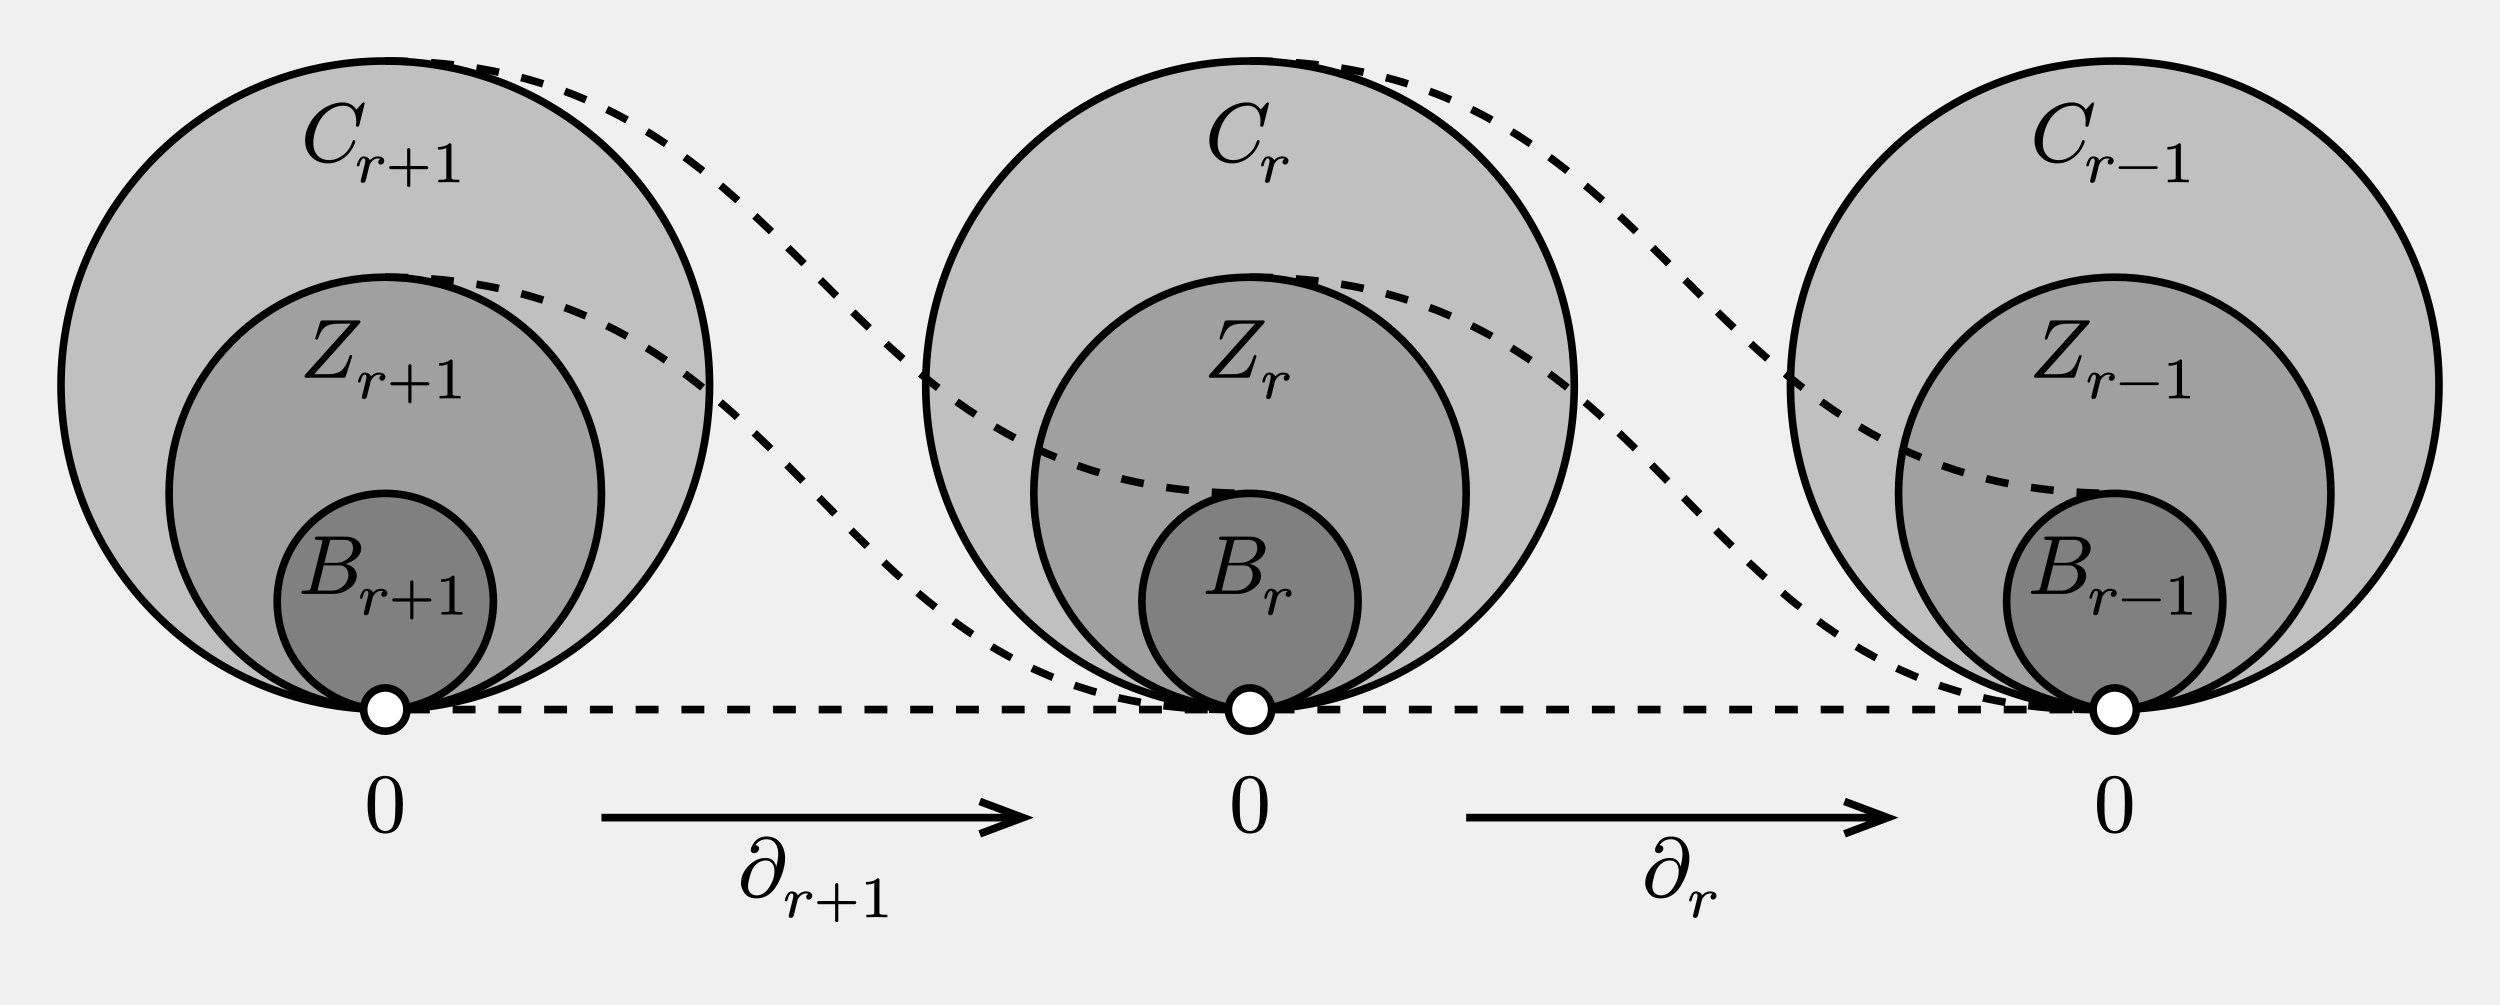
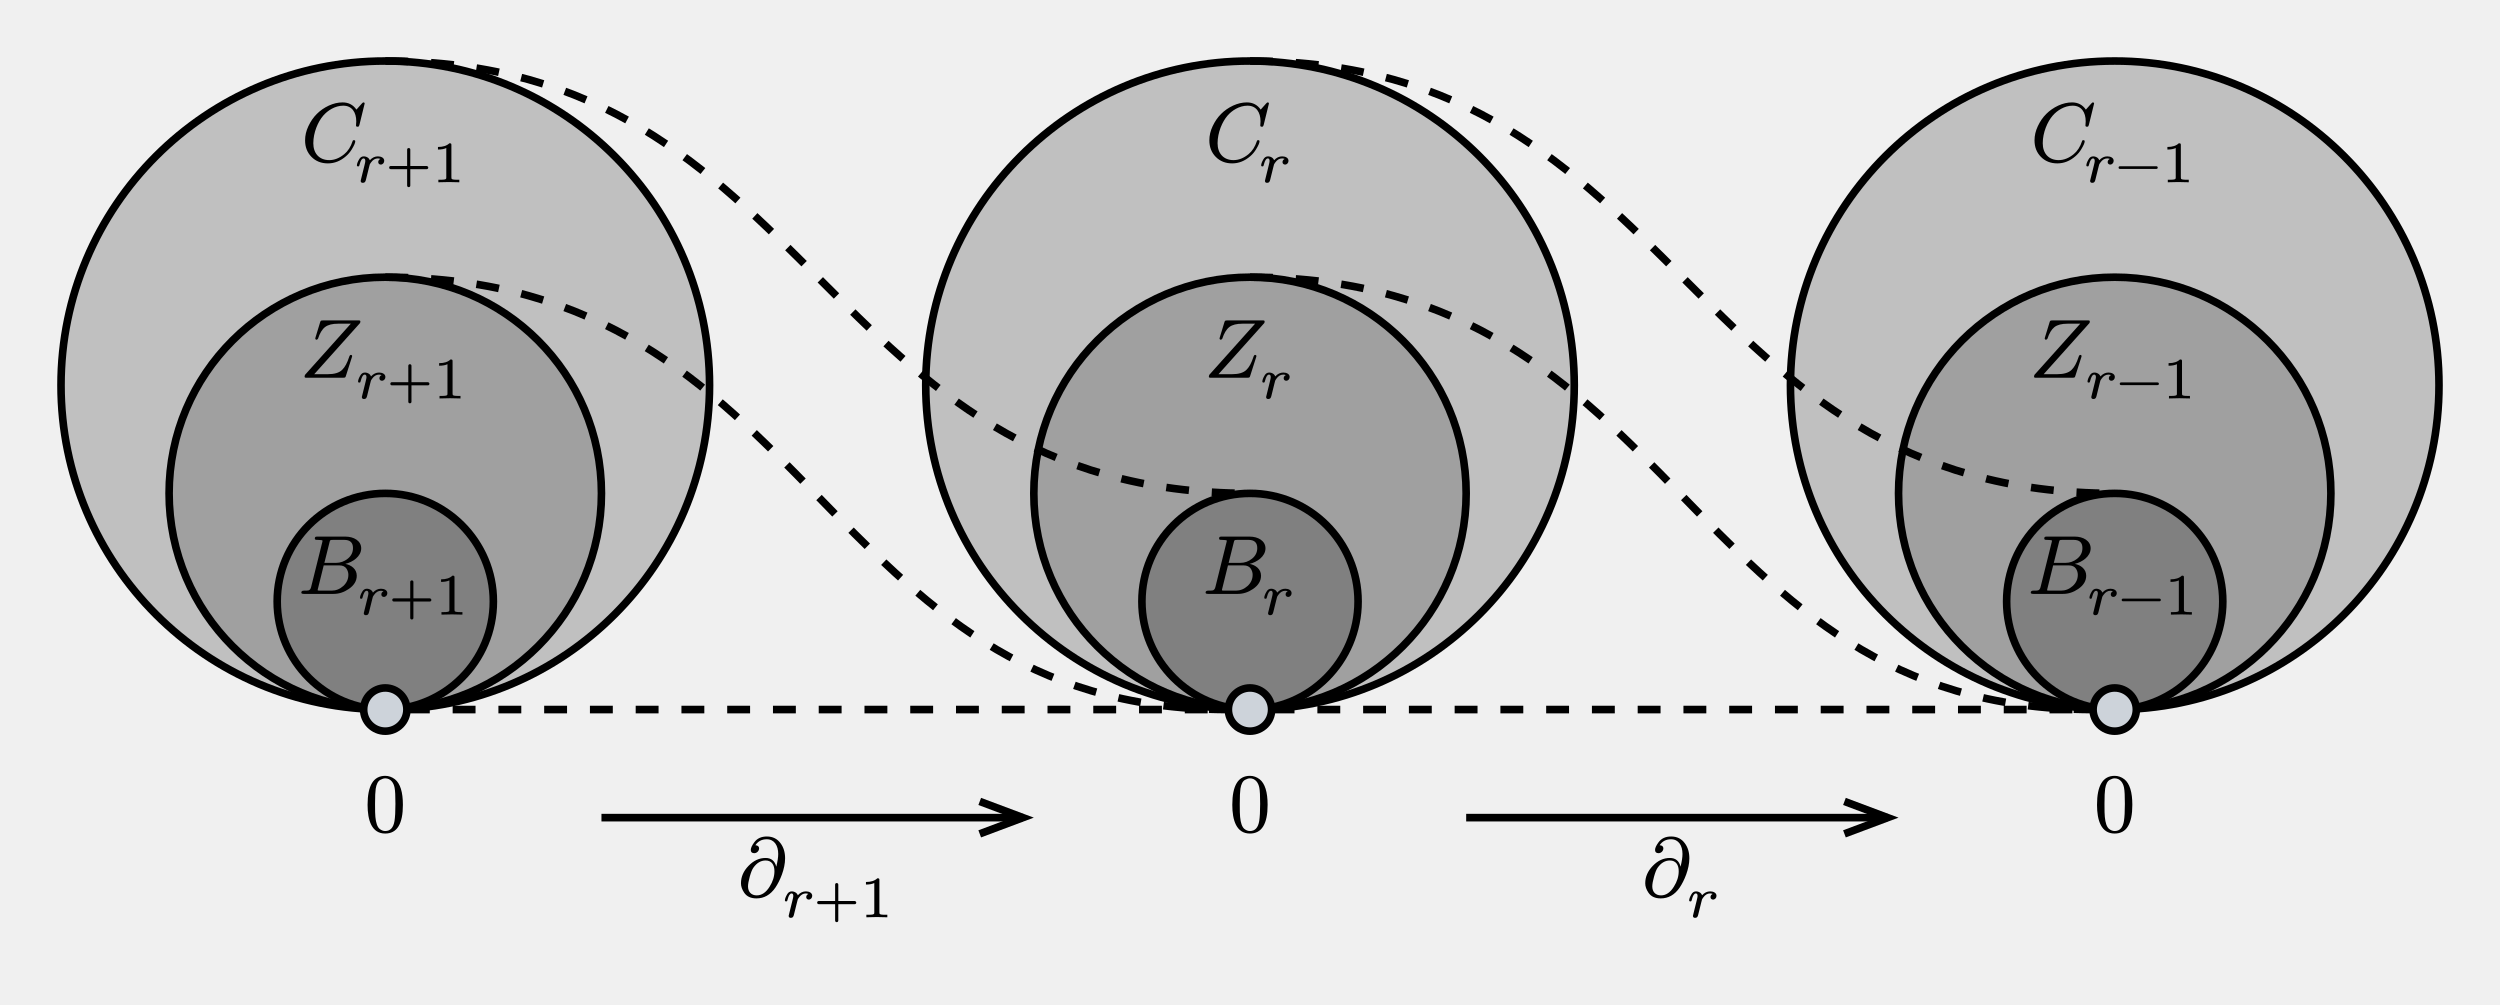
- <svg xmlns="http://www.w3.org/2000/svg" xmlns:xlink="http://www.w3.org/1999/xlink" width="437.081" height="175.668" viewBox="0 0 327.811 131.751">
-   <path fill="silver" stroke="#000" d="M50.52 8C27.058 8 8 27.058 8 50.52c0 23.46 19.058 42.52 42.52 42.52 23.461 0 42.52-19.059 42.52-42.52S73.98 8 50.52 8Z" />
-   <path fill="none" d="M33.785 8h33.47v22.208h-33.47z" />
-   <use xlink:href="#a" transform="matrix(1 0 0 -1 39.454 21.182)" />
-   <use xlink:href="#b" transform="matrix(1 0 0 -1 46.44 23.9)" />
-   <use xlink:href="#c" transform="matrix(1 0 0 -1 50.597 23.9)" />
-   <use xlink:href="#d" transform="matrix(1 0 0 -1 56.588 23.9)" />
-   <path fill="#a0a0a0" stroke="#000" d="M50.52 36.346c-15.641 0-28.347 12.706-28.347 28.347S34.88 93.039 50.52 93.039s28.346-12.705 28.346-28.346S66.161 36.346 50.52 36.346Z" />
-   <path fill="none" d="M33.63 36.346h33.778v22.208H33.631z" />
-   <use xlink:href="#e" transform="matrix(1 0 0 -1 39.3 49.529)" />
-   <use xlink:href="#b" transform="matrix(1 0 0 -1 46.593 52.246)" />
-   <use xlink:href="#c" transform="matrix(1 0 0 -1 50.751 52.246)" />
-   <use xlink:href="#d" transform="matrix(1 0 0 -1 56.742 52.246)" />
-   <path fill="gray" stroke="#000" d="M50.52 64.693c-7.82 0-14.174 6.353-14.174 14.173S42.7 93.04 50.52 93.04s14.173-6.352 14.173-14.173S58.34 64.693 50.52 64.693Z" />
-   <path fill="none" d="M33.378 64.693H67.66V86.9H33.378z" />
-   <use xlink:href="#f" transform="matrix(1 0 0 -1 39.047 77.875)" />
-   <use xlink:href="#b" transform="matrix(1 0 0 -1 46.846 80.592)" />
-   <use xlink:href="#c" transform="matrix(1 0 0 -1 51.004 80.592)" />
-   <use xlink:href="#d" transform="matrix(1 0 0 -1 56.995 80.592)" />
-   <path fill="#fff" stroke="#000" d="M50.52 90.205a2.836 2.836 0 0 0-2.835 2.834 2.836 2.836 0 0 0 2.835 2.835 2.836 2.836 0 0 0 2.834-2.835 2.836 2.836 0 0 0-2.834-2.834Z" />
-   <path fill="none" d="M42.1 95.874h16.84v19.094H42.1z" />
-   <use xlink:href="#g" transform="matrix(1 0 0 -1 47.77 109.056)" />
-   <path fill="silver" stroke="#000" d="M163.906 8c-23.462 0-42.52 19.058-42.52 42.52 0 23.461 19.058 42.52 42.52 42.52 23.461 0 42.52-19.059 42.52-42.52S187.366 8 163.905 8Z" />
-   <path fill="none" d="M152.357 8h23.097v21.646h-23.097z" />
-   <use xlink:href="#a" transform="matrix(1 0 0 -1 158.026 21.182)" />
-   <use xlink:href="#b" transform="matrix(1 0 0 -1 165.011 23.9)" />
-   <path fill="#a0a0a0" stroke="#000" d="M163.906 36.346c-15.642 0-28.347 12.706-28.347 28.347s12.705 28.346 28.347 28.346c15.64 0 28.346-12.705 28.346-28.346s-12.705-28.347-28.346-28.347Z" />
-   <path fill="none" d="M152.203 36.346h23.405v21.646h-23.405z" />
-   <use xlink:href="#e" transform="matrix(1 0 0 -1 157.872 49.529)" />
-   <use xlink:href="#b" transform="matrix(1 0 0 -1 165.165 52.246)" />
-   <path fill="gray" stroke="#000" d="M163.906 64.693c-7.821 0-14.174 6.353-14.174 14.173s6.353 14.173 14.174 14.173 14.173-6.352 14.173-14.173-6.353-14.173-14.173-14.173Z" />
-   <path fill="none" d="M151.95 64.693h23.911v21.645H151.95z" />
-   <use xlink:href="#f" transform="matrix(1 0 0 -1 157.619 77.875)" />
-   <use xlink:href="#b" transform="matrix(1 0 0 -1 165.418 80.592)" />
-   <path fill="#fff" stroke="#000" d="M163.906 90.205a2.836 2.836 0 0 0-2.835 2.834 2.836 2.836 0 0 0 2.835 2.835 2.836 2.836 0 0 0 2.834-2.835 2.836 2.836 0 0 0-2.834-2.834Z" />
-   <path fill="none" d="M155.486 95.874h16.839v19.094h-16.839z" />
-   <use xlink:href="#g" transform="matrix(1 0 0 -1 161.156 109.056)" />
-   <path fill="silver" stroke="#000" d="M277.292 8c-23.462 0-42.52 19.058-42.52 42.52 0 23.461 19.058 42.52 42.52 42.52 23.461 0 42.519-19.059 42.519-42.52S300.753 8 277.291 8Z" />
-   <path fill="none" d="M260.557 8h33.47v21.646h-33.47z" />
-   <use xlink:href="#a" transform="matrix(1 0 0 -1 266.226 21.182)" />
-   <use xlink:href="#b" transform="matrix(1 0 0 -1 273.21 23.9)" />
-   <use xlink:href="#h" transform="matrix(1 0 0 -1 277.369 23.9)" />
-   <use xlink:href="#d" transform="matrix(1 0 0 -1 283.36 23.9)" />
-   <path fill="#a0a0a0" stroke="#000" d="M277.291 36.346c-15.64 0-28.346 12.706-28.346 28.347s12.705 28.346 28.346 28.346 28.347-12.705 28.347-28.346-12.706-28.347-28.347-28.347Z" />
-   <path fill="none" d="M260.403 36.346h33.777v21.646h-33.777z" />
-   <use xlink:href="#e" transform="matrix(1 0 0 -1 266.072 49.529)" />
-   <use xlink:href="#b" transform="matrix(1 0 0 -1 273.365 52.246)" />
-   <use xlink:href="#h" transform="matrix(1 0 0 -1 277.523 52.246)" />
-   <use xlink:href="#d" transform="matrix(1 0 0 -1 283.513 52.246)" />
-   <path fill="gray" stroke="#000" d="M277.291 64.693c-7.82 0-14.173 6.353-14.173 14.173s6.353 14.173 14.173 14.173 14.174-6.352 14.174-14.173-6.353-14.173-14.174-14.173Z" />
-   <path fill="none" d="M260.15 64.693h34.283v21.645H260.15z" />
-   <use xlink:href="#f" transform="matrix(1 0 0 -1 265.819 77.875)" />
-   <use xlink:href="#b" transform="matrix(1 0 0 -1 273.618 80.592)" />
-   <use xlink:href="#h" transform="matrix(1 0 0 -1 277.776 80.592)" />
-   <use xlink:href="#d" transform="matrix(1 0 0 -1 283.766 80.592)" />
-   <path fill="#fff" stroke="#000" d="M277.291 90.205a2.836 2.836 0 0 0-2.834 2.834 2.836 2.836 0 0 0 2.834 2.835 2.836 2.836 0 0 0 2.835-2.835 2.836 2.836 0 0 0-2.835-2.834Z" />
-   <path fill="none" d="M268.872 95.874h16.839v19.094h-16.839z" />
-   <use xlink:href="#g" transform="matrix(1 0 0 -1 274.541 109.056)" />
-   <path fill="none" stroke="#000" stroke-dasharray="3 3" d="M53.354 93.04h107.717m5.669 0h107.717M50.52 36.346c56.693 0 56.693 56.693 110.55 56.693m2.836-56.693c56.692 0 56.692 56.693 110.55 56.693M50.52 8c56.693 0 56.693 56.693 113.386 56.693m0-56.693c56.692 0 56.692 56.693 113.385 56.693" />
-   <path fill="none" stroke="#000" d="M78.866 107.213h55.269m-5.669-2.126 5.67 2.126-5.67 2.126" />
-   <path fill="none" d="M93.885 107.213h26.656v16.538H93.885z" />
-   <use xlink:href="#i" transform="matrix(1 0 0 -1 96.72 117.56)" />
-   <use xlink:href="#b" transform="matrix(1 0 0 -1 102.56 120.277)" />
-   <use xlink:href="#c" transform="matrix(1 0 0 -1 106.718 120.277)" />
-   <use xlink:href="#d" transform="matrix(1 0 0 -1 112.709 120.277)" />
-   <path fill="none" stroke="#000" d="M192.252 107.213h55.269m-5.669-2.126 5.669 2.126-5.67 2.126" />
-   <path fill="none" d="M212.456 107.213h16.285v15.976h-16.285z" />
-   <use xlink:href="#i" transform="matrix(1 0 0 -1 215.29 117.56)" />
-   <use xlink:href="#b" transform="matrix(1 0 0 -1 221.132 120.277)" />
+ <svg xmlns="http://www.w3.org/2000/svg" xmlns:xlink="http://www.w3.org/1999/xlink" viewBox="0 0 327.811 131.751" width="327.811pt" height="131.751pt">
+   <g transform="translate(8 8)">
+     <path fill="#c0c0c0" fill-rule="nonzero" stroke="#000000" stroke-width="1" stroke-linecap="butt" stroke-linejoin="miter" stroke-miterlimit="4" d="M 0 0m 42.52 0c -23.462 0 -42.52 19.058 -42.52 42.52c 0 23.462 19.058 42.52 42.52 42.52c 23.462 0 42.52 -19.058 42.52 -42.52c 0 -23.462 -19.058 -42.52 -42.52 -42.52Z " />
+     <path fill="none" transform="translate(25.78494)" d="M 0 0m 0 0h 33.469v 22.208h -33.469v -22.208Z " />
+     <g transform="translate(25.78494 -7.9e-8)">
+       <g transform="matrix(1 0 0 -1 5.669291 13.18229)">
+         <use xlink:href="#g7667B8EED83B8BC196DDF3C2D8A3AF9F" x="0" y="0" fill="#000000" fill-rule="nonzero" />
+       </g>
+       <g transform="matrix(1 0 0 -1 12.65429 15.89929)">
+         <use xlink:href="#g4AD7A1AD6C79ED0B16C9DFADA59C181C" x="0" y="0" fill="#000000" fill-rule="nonzero" />
+       </g>
+       <g transform="matrix(1 0 0 -1 16.81229 15.89929)">
+         <use xlink:href="#gA3CCEC222BBD114CB9E2FDB6F88ECD01" x="0" y="0" fill="#000000" fill-rule="nonzero" />
+       </g>
+       <g transform="matrix(1 0 0 -1 22.80289 15.89929)">
+         <use xlink:href="#gFD42BFCC04ACB45535983A5CF9CC9A93" x="0" y="0" fill="#000000" fill-rule="nonzero" />
+       </g>
+     </g>
+     <path fill="#a0a0a0" fill-rule="nonzero" stroke="#000000" stroke-width="1" stroke-linecap="butt" stroke-linejoin="miter" stroke-miterlimit="4" transform="translate(14.17323 28.34646)" d="M 0 0m 28.346 0c -15.641 0 -28.346 12.705 -28.346 28.346c 0 15.641 12.705 28.346 28.346 28.346c 15.641 0 28.346 -12.705 28.346 -28.346c 0 -15.641 -12.705 -28.346 -28.346 -28.346Z " />
+     <path fill="none" transform="translate(25.63094 28.34646)" d="M 0 0m 0 0h 33.777v 22.208h -33.777v -22.208Z " />
+     <g transform="translate(25.63094 28.34646)">
+       <g transform="matrix(1 0 0 -1 5.669291 13.18229)">
+         <use xlink:href="#g21432606E50299A6AD7C1F48C74126A6" x="0" y="0" fill="#000000" fill-rule="nonzero" />
+       </g>
+       <g transform="matrix(1 0 0 -1 12.96229 15.89929)">
+         <use xlink:href="#g4AD7A1AD6C79ED0B16C9DFADA59C181C" x="0" y="0" fill="#000000" fill-rule="nonzero" />
+       </g>
+       <g transform="matrix(1 0 0 -1 17.12029 15.89929)">
+         <use xlink:href="#gA3CCEC222BBD114CB9E2FDB6F88ECD01" x="0" y="0" fill="#000000" fill-rule="nonzero" />
+       </g>
+       <g transform="matrix(1 0 0 -1 23.11089 15.89929)">
+         <use xlink:href="#gFD42BFCC04ACB45535983A5CF9CC9A93" x="0" y="0" fill="#000000" fill-rule="nonzero" />
+       </g>
+     </g>
+     <path fill="#808080" fill-rule="nonzero" stroke="#000000" stroke-width="1" stroke-linecap="butt" stroke-linejoin="miter" stroke-miterlimit="4" transform="translate(28.34646 56.69291)" d="M 0 0m 14.173 0c -7.821 0 -14.173 6.353 -14.173 14.173c 0 7.821 6.353 14.173 14.173 14.173c 7.821 0 14.173 -6.353 14.173 -14.173c 0 -7.821 -6.353 -14.173 -14.173 -14.173Z " />
+     <path fill="none" transform="translate(25.37794 56.69291)" d="M 0 0m 0 0h 34.283v 22.208h -34.283v -22.208Z " />
+     <g transform="translate(25.37794 56.69291)">
+       <g transform="matrix(1 0 0 -1 5.669291 13.18229)">
+         <use xlink:href="#gCEE79D229BD72B8FDC781FF73852F0D4" x="0" y="0" fill="#000000" fill-rule="nonzero" />
+       </g>
+       <g transform="matrix(1 0 0 -1 13.46829 15.89929)">
+         <use xlink:href="#g4AD7A1AD6C79ED0B16C9DFADA59C181C" x="0" y="0" fill="#000000" fill-rule="nonzero" />
+       </g>
+       <g transform="matrix(1 0 0 -1 17.62629 15.89929)">
+         <use xlink:href="#gA3CCEC222BBD114CB9E2FDB6F88ECD01" x="0" y="0" fill="#000000" fill-rule="nonzero" />
+       </g>
+       <g transform="matrix(1 0 0 -1 23.61689 15.89929)">
+         <use xlink:href="#gFD42BFCC04ACB45535983A5CF9CC9A93" x="0" y="0" fill="#000000" fill-rule="nonzero" />
+       </g>
+     </g>
+     <path fill="#cdd3da" fill-rule="nonzero" stroke="#000000" stroke-width="1" stroke-linecap="butt" stroke-linejoin="miter" stroke-miterlimit="4" transform="translate(39.68504 82.20472)" d="M 0 0m 2.835 0c -1.564 0 -2.835 1.271 -2.835 2.835c 0 1.564 1.271 2.835 2.835 2.835c 1.564 0 2.835 -1.271 2.835 -2.835c 0 -1.564 -1.271 -2.835 -2.835 -2.835Z " />
+     <path fill="none" transform="translate(34.10039 87.87402)" d="M 0 0m 0 0h 16.839v 19.094h -16.839v -19.094Z " />
+     <g transform="translate(34.10039 87.87402)">
+       <g transform="matrix(1 0 0 -1 5.669291 13.18229)">
+         <use xlink:href="#g18E9A2F0F5286FD67B2F2437F78BB061" x="0" y="0" fill="#000000" fill-rule="nonzero" />
+       </g>
+     </g>
+     <path fill="#c0c0c0" fill-rule="nonzero" stroke="#000000" stroke-width="1" stroke-linecap="butt" stroke-linejoin="miter" stroke-miterlimit="4" transform="translate(113.3858)" d="M 0 0m 42.52 0c -23.462 0 -42.52 19.058 -42.52 42.52c 0 23.462 19.058 42.52 42.52 42.52c 23.462 0 42.52 -19.058 42.52 -42.52c 0 -23.462 -19.058 -42.52 -42.52 -42.52Z " />
+     <path fill="none" transform="translate(144.3567)" d="M 0 0m 0 0h 23.098v 21.646h -23.098v -21.646Z " />
+     <g transform="translate(144.3567 -6.3e-8)">
+       <g transform="matrix(1 0 0 -1 5.669291 13.18229)">
+         <use xlink:href="#g7667B8EED83B8BC196DDF3C2D8A3AF9F" x="0" y="0" fill="#000000" fill-rule="nonzero" />
+       </g>
+       <g transform="matrix(1 0 0 -1 12.65429 15.89929)">
+         <use xlink:href="#g4AD7A1AD6C79ED0B16C9DFADA59C181C" x="0" y="0" fill="#000000" fill-rule="nonzero" />
+       </g>
+     </g>
+     <path fill="#a0a0a0" fill-rule="nonzero" stroke="#000000" stroke-width="1" stroke-linecap="butt" stroke-linejoin="miter" stroke-miterlimit="4" transform="translate(127.5591 28.34646)" d="M 0 0m 28.346 0c -15.641 0 -28.346 12.705 -28.346 28.346c 0 15.641 12.705 28.346 28.346 28.346c 15.641 0 28.346 -12.705 28.346 -28.346c 0 -15.641 -12.705 -28.346 -28.346 -28.346Z " />
+     <path fill="none" transform="translate(144.2027 28.34646)" d="M 0 0m 0 0h 23.406v 21.646h -23.406v -21.646Z " />
+     <g transform="translate(144.2027 28.34646)">
+       <g transform="matrix(1 0 0 -1 5.669291 13.18229)">
+         <use xlink:href="#g21432606E50299A6AD7C1F48C74126A6" x="0" y="0" fill="#000000" fill-rule="nonzero" />
+       </g>
+       <g transform="matrix(1 0 0 -1 12.96229 15.89929)">
+         <use xlink:href="#g4AD7A1AD6C79ED0B16C9DFADA59C181C" x="0" y="0" fill="#000000" fill-rule="nonzero" />
+       </g>
+     </g>
+     <path fill="#808080" fill-rule="nonzero" stroke="#000000" stroke-width="1" stroke-linecap="butt" stroke-linejoin="miter" stroke-miterlimit="4" transform="translate(141.7323 56.69291)" d="M 0 0m 14.173 0c -7.821 0 -14.173 6.353 -14.173 14.173c 0 7.821 6.353 14.173 14.173 14.173c 7.821 0 14.173 -6.353 14.173 -14.173c 0 -7.821 -6.353 -14.173 -14.173 -14.173Z " />
+     <path fill="none" transform="translate(143.9497 56.69291)" d="M 0 0m 0 0h 23.912v 21.646h -23.912v -21.646Z " />
+     <g transform="translate(143.9497 56.69291)">
+       <g transform="matrix(1 0 0 -1 5.669291 13.18229)">
+         <use xlink:href="#gCEE79D229BD72B8FDC781FF73852F0D4" x="0" y="0" fill="#000000" fill-rule="nonzero" />
+       </g>
+       <g transform="matrix(1 0 0 -1 13.46829 15.89929)">
+         <use xlink:href="#g4AD7A1AD6C79ED0B16C9DFADA59C181C" x="0" y="0" fill="#000000" fill-rule="nonzero" />
+       </g>
+     </g>
+     <path fill="#cdd3da" fill-rule="nonzero" stroke="#000000" stroke-width="1" stroke-linecap="butt" stroke-linejoin="miter" stroke-miterlimit="4" transform="translate(153.0709 82.20472)" d="M 0 0m 2.835 0c -1.564 0 -2.835 1.271 -2.835 2.835c 0 1.564 1.271 2.835 2.835 2.835c 1.564 0 2.835 -1.271 2.835 -2.835c 0 -1.564 -1.271 -2.835 -2.835 -2.835Z " />
+     <path fill="none" transform="translate(147.4862 87.87402)" d="M 0 0m 0 0h 16.839v 19.094h -16.839v -19.094Z " />
+     <g transform="translate(147.4862 87.87402)">
+       <g transform="matrix(1 0 0 -1 5.669291 13.18229)">
+         <use xlink:href="#g18E9A2F0F5286FD67B2F2437F78BB061" x="0" y="0" fill="#000000" fill-rule="nonzero" />
+       </g>
+     </g>
+     <path fill="#c0c0c0" fill-rule="nonzero" stroke="#000000" stroke-width="1" stroke-linecap="butt" stroke-linejoin="miter" stroke-miterlimit="4" transform="translate(226.7717)" d="M 0 0m 42.52 0c -23.462 0 -42.52 19.058 -42.52 42.52c 0 23.462 19.058 42.52 42.52 42.52c 23.462 0 42.52 -19.058 42.52 -42.52c 0 -23.462 -19.058 -42.52 -42.52 -42.52Z " />
+     <path fill="none" transform="translate(252.5566)" d="M 0 0m 0 0h 33.469v 21.646h -33.469v -21.646Z " />
+     <g transform="translate(252.5566 -6.3e-8)">
+       <g transform="matrix(1 0 0 -1 5.669291 13.18229)">
+         <use xlink:href="#g7667B8EED83B8BC196DDF3C2D8A3AF9F" x="0" y="0" fill="#000000" fill-rule="nonzero" />
+       </g>
+       <g transform="matrix(1 0 0 -1 12.65429 15.89929)">
+         <use xlink:href="#g4AD7A1AD6C79ED0B16C9DFADA59C181C" x="0" y="0" fill="#000000" fill-rule="nonzero" />
+       </g>
+       <g transform="matrix(1 0 0 -1 16.81229 15.89929)">
+         <use xlink:href="#g362AD80F5D4699B844BA38937A8879A1" x="0" y="0" fill="#000000" fill-rule="nonzero" />
+       </g>
+       <g transform="matrix(1 0 0 -1 22.80289 15.89929)">
+         <use xlink:href="#gFD42BFCC04ACB45535983A5CF9CC9A93" x="0" y="0" fill="#000000" fill-rule="nonzero" />
+       </g>
+     </g>
+     <path fill="#a0a0a0" fill-rule="nonzero" stroke="#000000" stroke-width="1" stroke-linecap="butt" stroke-linejoin="miter" stroke-miterlimit="4" transform="translate(240.9449 28.34646)" d="M 0 0m 28.346 0c -15.641 0 -28.346 12.705 -28.346 28.346c 0 15.641 12.705 28.346 28.346 28.346c 15.641 0 28.346 -12.705 28.346 -28.346c 0 -15.641 -12.705 -28.346 -28.346 -28.346Z " />
+     <path fill="none" transform="translate(252.4026 28.34646)" d="M 0 0m 0 0h 33.777v 21.646h -33.777v -21.646Z " />
+     <g transform="translate(252.4026 28.34646)">
+       <g transform="matrix(1 0 0 -1 5.669291 13.18229)">
+         <use xlink:href="#g21432606E50299A6AD7C1F48C74126A6" x="0" y="0" fill="#000000" fill-rule="nonzero" />
+       </g>
+       <g transform="matrix(1 0 0 -1 12.96229 15.89929)">
+         <use xlink:href="#g4AD7A1AD6C79ED0B16C9DFADA59C181C" x="0" y="0" fill="#000000" fill-rule="nonzero" />
+       </g>
+       <g transform="matrix(1 0 0 -1 17.12029 15.89929)">
+         <use xlink:href="#g362AD80F5D4699B844BA38937A8879A1" x="0" y="0" fill="#000000" fill-rule="nonzero" />
+       </g>
+       <g transform="matrix(1 0 0 -1 23.11089 15.89929)">
+         <use xlink:href="#gFD42BFCC04ACB45535983A5CF9CC9A93" x="0" y="0" fill="#000000" fill-rule="nonzero" />
+       </g>
+     </g>
+     <path fill="#808080" fill-rule="nonzero" stroke="#000000" stroke-width="1" stroke-linecap="butt" stroke-linejoin="miter" stroke-miterlimit="4" transform="translate(255.1181 56.69291)" d="M 0 0m 14.173 0c -7.821 0 -14.173 6.353 -14.173 14.173c 0 7.821 6.353 14.173 14.173 14.173c 7.821 0 14.173 -6.353 14.173 -14.173c 0 -7.821 -6.353 -14.173 -14.173 -14.173Z " />
+     <path fill="none" transform="translate(252.1496 56.69291)" d="M 0 0m 0 0h 34.283v 21.646h -34.283v -21.646Z " />
+     <g transform="translate(252.1496 56.69291)">
+       <g transform="matrix(1 0 0 -1 5.669291 13.18229)">
+         <use xlink:href="#gCEE79D229BD72B8FDC781FF73852F0D4" x="0" y="0" fill="#000000" fill-rule="nonzero" />
+       </g>
+       <g transform="matrix(1 0 0 -1 13.46829 15.89929)">
+         <use xlink:href="#g4AD7A1AD6C79ED0B16C9DFADA59C181C" x="0" y="0" fill="#000000" fill-rule="nonzero" />
+       </g>
+       <g transform="matrix(1 0 0 -1 17.62629 15.89929)">
+         <use xlink:href="#g362AD80F5D4699B844BA38937A8879A1" x="0" y="0" fill="#000000" fill-rule="nonzero" />
+       </g>
+       <g transform="matrix(1 0 0 -1 23.61689 15.89929)">
+         <use xlink:href="#gFD42BFCC04ACB45535983A5CF9CC9A93" x="0" y="0" fill="#000000" fill-rule="nonzero" />
+       </g>
+     </g>
+     <path fill="#cdd3da" fill-rule="nonzero" stroke="#000000" stroke-width="1" stroke-linecap="butt" stroke-linejoin="miter" stroke-miterlimit="4" transform="translate(266.4567 82.20472)" d="M 0 0m 2.835 0c -1.564 0 -2.835 1.271 -2.835 2.835c 0 1.564 1.271 2.835 2.835 2.835c 1.564 0 2.835 -1.271 2.835 -2.835c 0 -1.564 -1.271 -2.835 -2.835 -2.835Z " />
+     <path fill="none" transform="translate(260.872 87.87402)" d="M 0 0m 0 0h 16.839v 19.094h -16.839v -19.094Z " />
+     <g transform="translate(260.872 87.87402)">
+       <g transform="matrix(1 0 0 -1 5.669291 13.18229)">
+         <use xlink:href="#g18E9A2F0F5286FD67B2F2437F78BB061" x="0" y="0" fill="#000000" fill-rule="nonzero" />
+       </g>
+     </g>
+     <path fill="none" stroke="#000000" stroke-width="1" stroke-linecap="butt" stroke-linejoin="miter" stroke-miterlimit="4" stroke-dashoffset="0" stroke-dasharray="3 3" transform="translate(45.35433 85.03937)" d="M 0 0m 0 0h 107.717" />
+     <path fill="none" stroke="#000000" stroke-width="1" stroke-linecap="butt" stroke-linejoin="miter" stroke-miterlimit="4" stroke-dashoffset="0" stroke-dasharray="3 3" transform="translate(42.51969 28.34646)" d="M 0 0m 0 0c 56.693 0 56.693 56.693 110.551 56.693" />
+     <path fill="none" stroke="#000000" stroke-width="1" stroke-linecap="butt" stroke-linejoin="miter" stroke-miterlimit="4" stroke-dashoffset="0" stroke-dasharray="3 3" transform="translate(42.51969)" d="M 0 0m 0 0c 56.693 0 56.693 56.693 113.386 56.693" />
+     <path fill="none" stroke="#000000" stroke-width="1" stroke-linecap="butt" stroke-linejoin="miter" stroke-miterlimit="4" transform="translate(70.86614 99.2126)" d="M 0 0m 0 0h 55.269" />
+     <path fill="none" stroke="#000000" stroke-width="1" stroke-linecap="butt" stroke-linejoin="miter" stroke-miterlimit="4" stroke-dashoffset="0" stroke-dasharray="" transform="translate(120.4658 97.08661)" d="M 0 0m 0 0l 5.669 2.126l -5.669 2.126" />
+     <path fill="none" transform="translate(85.8845 99.2126)" d="M 0 0m 0 0h 26.656v 16.538h -26.656v -16.538Z " />
+     <g transform="translate(85.8845 99.2126)">
+       <g transform="matrix(1 0 0 -1 2.834646 10.34765)">
+         <use xlink:href="#g2BFCBD2687324FFB5742945A75F5C559" x="0" y="0" fill="#000000" fill-rule="nonzero" />
+       </g>
+       <g transform="matrix(1 0 0 -1 8.675646 13.06465)">
+         <use xlink:href="#g4AD7A1AD6C79ED0B16C9DFADA59C181C" x="0" y="0" fill="#000000" fill-rule="nonzero" />
+       </g>
+       <g transform="matrix(1 0 0 -1 12.83365 13.06465)">
+         <use xlink:href="#gA3CCEC222BBD114CB9E2FDB6F88ECD01" x="0" y="0" fill="#000000" fill-rule="nonzero" />
+       </g>
+       <g transform="matrix(1 0 0 -1 18.82425 13.06465)">
+         <use xlink:href="#gFD42BFCC04ACB45535983A5CF9CC9A93" x="0" y="0" fill="#000000" fill-rule="nonzero" />
+       </g>
+     </g>
+     <path fill="none" stroke="#000000" stroke-width="1" stroke-linecap="butt" stroke-linejoin="miter" stroke-miterlimit="4" stroke-dashoffset="0" stroke-dasharray="3 3" transform="translate(158.7402 85.03937)" d="M 0 0m 0 0h 107.717" />
+     <path fill="none" stroke="#000000" stroke-width="1" stroke-linecap="butt" stroke-linejoin="miter" stroke-miterlimit="4" stroke-dashoffset="0" stroke-dasharray="3 3" transform="translate(155.9055 28.34646)" d="M 0 0m 0 0c 56.693 0 56.693 56.693 110.551 56.693" />
+     <path fill="none" stroke="#000000" stroke-width="1" stroke-linecap="butt" stroke-linejoin="miter" stroke-miterlimit="4" stroke-dashoffset="0" stroke-dasharray="3 3" transform="translate(155.9055)" d="M 0 0m 0 0c 56.693 0 56.693 56.693 113.386 56.693" />
+     <path fill="none" stroke="#000000" stroke-width="1" stroke-linecap="butt" stroke-linejoin="miter" stroke-miterlimit="4" transform="translate(184.252 99.2126)" d="M 0 0m 0 0h 55.269" />
+     <path fill="none" stroke="#000000" stroke-width="1" stroke-linecap="butt" stroke-linejoin="miter" stroke-miterlimit="4" stroke-dashoffset="0" stroke-dasharray="" transform="translate(233.8516 97.08661)" d="M 0 0m 0 0l 5.669 2.126l -5.669 2.126" />
+     <path fill="none" transform="translate(204.4563 99.2126)" d="M 0 0m 0 0h 16.284v 15.976h -16.284v -15.976Z " />
+     <g transform="translate(204.4563 99.2126)">
+       <g transform="matrix(1 0 0 -1 2.834646 10.34765)">
+         <use xlink:href="#g2BFCBD2687324FFB5742945A75F5C559" x="0" y="0" fill="#000000" fill-rule="nonzero" />
+       </g>
+       <g transform="matrix(1 0 0 -1 8.675646 13.06465)">
+         <use xlink:href="#g4AD7A1AD6C79ED0B16C9DFADA59C181C" x="0" y="0" fill="#000000" fill-rule="nonzero" />
+       </g>
+     </g>
+   </g>
  <defs>
-     <symbol id="a" overflow="visible">
-       <path d="M1.628 2.398c0 1.408.616 2.838 1.309 3.63.561.649 1.529 1.298 2.618 1.298 1.144 0 1.705-.869 1.705-2.057 0-.099-.033-.451-.033-.55s.066-.154.209-.154a.4.4 0 0 1 .132.022.7.7 0 0 1 .11.231l.682 2.783c0 .099-.055.154-.165.154-.044 0-.11-.044-.198-.143l-.715-.803c-.429.627-1.034.946-1.815.946-.605 0-1.199-.143-1.804-.418C2.442 6.765 1.551 5.863.979 4.631A4.3 4.3 0 0 1 .55 2.783c0-.88.275-1.595.836-2.167s1.276-.858 2.156-.858c.869 0 1.661.319 2.376.946.297.253.55.561.759.902.297.495.451.836.451 1.045 0 .099-.055.154-.176.154-.099 0-.154-.044-.176-.143-.231-.715-.594-1.287-1.089-1.694C5.06.451 4.4.187 3.718.187c-1.32 0-2.09.891-2.09 2.211" />
-     </symbol>
-     <symbol id="b" overflow="visible">
-       <path d="M3.942 2.81c0 .4-.408.586-.831.586q-.591 0-1.055-.508a.7.7 0 0 1-.216.308c-.177.13-.37.2-.577.2q-.395.002-.616-.4C.454 2.664.362 2.402.362 2.21q0-.13.162-.131c.154 0 .146.085.192.246q.198.8.524.801.221 0 .223-.346c0-.085-.038-.285-.123-.616L.932.516A5 5 0 0 1 .855.193c0-.178.092-.27.285-.27.27 0 .346.17.408.424.17.7.3 1.224.392 1.586.07.246.1.377.1.385q.012.058.162.27.381.54.901.538a.76.76 0 0 0 .339-.07c-.193-.084-.285-.222-.285-.423 0-.184.146-.315.331-.315.262 0 .454.23.454.492" />
-     </symbol>
-     <symbol id="c" overflow="visible">
-       <path d="M5.352 2.133h-2.15V4.28a.2.2 0 0 1-.208.208.2.2 0 0 1-.208-.208V2.133H.64a.2.2 0 0 1-.208-.208c0-.123.085-.208.208-.208h2.148V-.43c0-.123.085-.208.208-.208s.208.085.208.208v2.148h2.149c.123 0 .207.085.207.208 0 .1-.107.208-.208.208" />
-     </symbol>
-     <symbol id="d" overflow="visible">
-       <path d="M2.333 5.113c-.331-.324-.824-.485-1.494-.485v-.34c.455 0 .817.07 1.094.201V.654c0-.1-.008-.161-.031-.192q-.058-.129-.693-.13H.893V0l1.37.03L3.644 0v.331h-.317q-.633.002-.7.131a.5.5 0 0 0-.023.192v4.212c0 .208-.031.247-.27.247" />
-     </symbol>
-     <symbol id="e" overflow="visible">
-       <path d="M7.92 7.183c.022.099.033.165.033.187 0 .099-.055.143-.176.143h-4.73c-.275 0-.308-.033-.374-.253l-.594-1.947c-.022-.055-.033-.121-.044-.176.033-.088.055-.154.176-.154.055 0 .121.044.187.132.231.715.539 1.232.924 1.529s.957.44 1.705.44h1.672L.682.363.638.143C.638.044.704 0 .825 0h4.851c.286 0 .319.022.385.253l.77 2.409c.011.044.044.121.044.165 0 .11-.066.165-.187.165-.077 0-.154-.099-.22-.308-.242-.748-.539-1.298-.902-1.65C5.181.649 4.543.462 3.663.462h-1.76Z" />
-     </symbol>
-     <symbol id="f" overflow="visible">
-       <path d="M8.316 5.973c0 1.001-.99 1.54-2.068 1.54H2.596c-.253 0-.363-.011-.363-.264 0-.176.22-.165.352-.165a5 5 0 0 0 .583-.044c.055-.011.077-.044.077-.099a1 1 0 0 0-.044-.198L1.749.902c-.055-.242-.165-.385-.33-.44C1.342.44 1.144.429.803.429.572.429.462.341.462.165.462.055.572 0 .803 0h3.883c.715 0 1.375.22 2.002.649.693.473 1.045 1.056 1.045 1.738 0 .869-.715 1.397-1.496 1.551.968.231 2.079.968 2.079 2.035M6.094 7.084c.759 0 1.144-.352 1.144-1.067 0-.561-.22-1.023-.682-1.397a2.38 2.38 0 0 0-1.54-.55H3.487l.66 2.64c.088.374.088.374.55.374Zm.308-3.795c.154-.253.231-.506.231-.781 0-.572-.22-1.067-.671-1.474S5.005.429 4.422.429H2.937c-.11 0-.187 0-.231.011-.066 0-.099.022-.099.055 0 .011 0 .044.011.088.341 1.397.605 2.453.781 3.157h2.024c.473 0 .792-.154.979-.451" />
-     </symbol>
-     <symbol id="g" overflow="visible">
-       <path d="M2.739-.242C4.29-.242 5.06 1.012 5.06 3.52c0 1.683-.352 2.805-1.045 3.355a2.05 2.05 0 0 1-1.265.451C1.199 7.326.429 6.061.429 3.52c0-2.024.539-3.762 2.31-3.762m1.232 6.006c.077-.385.11-1.089.11-2.112 0-1.012-.044-1.76-.121-2.244Q3.745.088 2.739.088c-.253 0-.506.099-.737.286-.297.253-.473.77-.55 1.562-.033.275-.044.847-.044 1.716 0 .957.033 1.628.088 1.991.099.605.297.99.605 1.155.242.132.451.198.638.198.715 0 1.111-.583 1.232-1.232" />
-     </symbol>
-     <symbol id="h" overflow="visible">
-       <path d="M5.36 2.102H.63c-.154 0-.2-.077-.2-.177s.046-.177.2-.177h4.73c.154 0 .2.077.2.177 0 .092-.046.177-.2.177" />
-     </symbol>
-     <symbol id="i" overflow="visible">
-       <path d="M2.816 6.314c0 .253-.165.396-.484.418.341.517.836.781 1.485.781 1.012 0 1.507-.847 1.507-1.925 0-.451-.088-1.001-.253-1.672-.187.759-.66 1.144-1.397 1.144-.847 0-1.584-.352-2.244-1.034S.44 2.585.44 1.738c0-.407.143-.825.429-1.243.341-.495.869-.737 1.606-.737.99 0 1.815.462 2.464 1.397.616.902 1.287 2.464 1.287 3.861 0 .781-.198 1.441-.594 1.969-.429.594-1.034.891-1.793.891-.737 0-1.287-.253-1.661-.77-.297-.407-.451-.737-.451-.99q0-.429.462-.429a.65.65 0 0 1 .627.627m2.013-2.981c0-.693-.209-1.375-.638-2.046C3.718.528 3.157.154 2.508.154c-.726 0-1.144.473-1.144 1.177q0 .462.231 1.287c.154.55.308.935.473 1.166.44.627.979.946 1.606.946.803 0 1.155-.594 1.155-1.397" />
+     <symbol id="g7667B8EED83B8BC196DDF3C2D8A3AF9F" overflow="visible">
+       <path d="M 0 0m 1.628 2.398c 0 1.408 0.616 2.838 1.309 3.63c 0.561 0.649 1.529 1.298 2.618 1.298c 1.144 0 1.705 -0.869 1.705 -2.057c 0 -0.099 -0.033 -0.451 -0.033 -0.55c 0 -0.099 0.066 -0.154 0.209 -0.154c 0.055 0 0.099 0.011 0.132 0.022c 0.055 0.077 0.088 0.154 0.11 0.231l 0.682 2.783c 0 0.099 -0.055 0.154 -0.165 0.154c -0.044 0 -0.11 -0.044 -0.198 -0.143l -0.715 -0.803c -0.429 0.627 -1.034 0.946 -1.815 0.946c -0.605 0 -1.199 -0.143 -1.804 -0.418c -1.221 -0.572 -2.112 -1.474 -2.684 -2.706c -0.286 -0.605 -0.429 -1.221 -0.429 -1.848c 0 -0.88 0.275 -1.595 0.836 -2.167c 0.561 -0.572 1.276 -0.858 2.156 -0.858c 0.869 0 1.661 0.319 2.376 0.946c 0.297 0.253 0.55 0.561 0.759 0.902c 0.297 0.495 0.451 0.836 0.451 1.045c 0 0.099 -0.055 0.154 -0.176 0.154c -0.099 0 -0.154 -0.044 -0.176 -0.143c -0.231 -0.715 -0.594 -1.287 -1.089 -1.694c -0.627 -0.517 -1.287 -0.781 -1.969 -0.781c -1.32 0 -2.09 0.891 -2.09 2.211Z " />
+     </symbol>
+     <symbol id="g4AD7A1AD6C79ED0B16C9DFADA59C181C" overflow="visible">
+       <path d="M 0 0m 3.942 2.811c 0 0.4 -0.408 0.585 -0.832 0.585c -0.393 0 -0.747 -0.169 -1.055 -0.508c -0.046 0.123 -0.116 0.223 -0.216 0.308c -0.177 0.131 -0.37 0.2 -0.578 0.2c -0.262 0 -0.47 -0.131 -0.616 -0.4c -0.193 -0.331 -0.285 -0.593 -0.285 -0.785c 0 -0.085 0.054 -0.131 0.162 -0.131c 0.154 0 0.146 0.085 0.193 0.246c 0.131 0.531 0.308 0.801 0.524 0.801c 0.146 0 0.223 -0.116 0.223 -0.346c 0 -0.085 -0.038 -0.285 -0.123 -0.616l -0.408 -1.648c -0.054 -0.208 -0.077 -0.316 -0.077 -0.323c 0 -0.177 0.092 -0.27 0.285 -0.27c 0.27 0 0.346 0.169 0.408 0.423c 0.169 0.701 0.3 1.224 0.393 1.586c 0.069 0.246 0.1 0.377 0.1 0.385c 0.008 0.038 0.062 0.131 0.162 0.27c 0.254 0.362 0.554 0.539 0.901 0.539c 0.131 0 0.246 -0.023 0.339 -0.069c -0.193 -0.085 -0.285 -0.223 -0.285 -0.423c 0 -0.185 0.146 -0.316 0.331 -0.316c 0.262 0 0.454 0.231 0.454 0.493Z " />
+     </symbol>
+     <symbol id="gA3CCEC222BBD114CB9E2FDB6F88ECD01" overflow="visible">
+       <path d="M 0 0m 5.351 2.133h -2.148v 2.148c 0 0.123 -0.085 0.208 -0.208 0.208c -0.123 0 -0.208 -0.085 -0.208 -0.208v -2.148h -2.148c -0.123 0 -0.208 -0.085 -0.208 -0.208c 0 -0.123 0.085 -0.208 0.208 -0.208h 2.148v -2.148c 0 -0.123 0.085 -0.208 0.208 -0.208c 0.123 0 0.208 0.085 0.208 0.208v 2.148h 2.148c 0.123 0 0.208 0.085 0.208 0.208c 0 0.1 -0.108 0.208 -0.208 0.208Z " />
+     </symbol>
+     <symbol id="gFD42BFCC04ACB45535983A5CF9CC9A93" overflow="visible">
+       <path d="M 0 0m 2.333 5.113c -0.331 -0.323 -0.824 -0.485 -1.494 -0.485v -0.339c 0.454 0 0.816 0.069 1.093 0.2v -3.835c 0 -0.1 -0.008 -0.162 -0.031 -0.193c -0.038 -0.085 -0.27 -0.131 -0.693 -0.131h -0.316v -0.331l 1.371 0.031l 1.378 -0.031v 0.331h -0.316c -0.423 0 -0.654 0.046 -0.701 0.131c -0.015 0.031 -0.023 0.092 -0.023 0.193v 4.212c 0 0.208 -0.031 0.246 -0.27 0.246Z " />
+     </symbol>
+     <symbol id="g21432606E50299A6AD7C1F48C74126A6" overflow="visible">
+       <path d="M 0 0m 7.92 7.183c 0.022 0.099 0.033 0.165 0.033 0.187c 0 0.099 -0.055 0.143 -0.176 0.143h -4.73c -0.275 0 -0.308 -0.033 -0.374 -0.253l -0.594 -1.947c -0.022 -0.055 -0.033 -0.121 -0.044 -0.176c 0.033 -0.088 0.055 -0.154 0.176 -0.154c 0.055 0 0.121 0.044 0.187 0.132c 0.231 0.715 0.539 1.232 0.924 1.529c 0.385 0.297 0.957 0.44 1.705 0.44h 1.672l -6.017 -6.721l -0.044 -0.22c 0 -0.099 0.066 -0.143 0.187 -0.143h 4.851c 0.286 0 0.319 0.022 0.385 0.253l 0.77 2.409c 0.011 0.044 0.044 0.121 0.044 0.165c 0 0.11 -0.066 0.165 -0.187 0.165c -0.077 0 -0.154 -0.099 -0.22 -0.308c -0.242 -0.748 -0.539 -1.298 -0.902 -1.65c -0.385 -0.385 -1.023 -0.572 -1.903 -0.572h -1.76Z " />
+     </symbol>
+     <symbol id="gCEE79D229BD72B8FDC781FF73852F0D4" overflow="visible">
+       <path d="M 0 0m 8.316 5.973c 0 1.001 -0.99 1.54 -2.068 1.54h -3.652c -0.253 0 -0.363 -0.011 -0.363 -0.264c 0 -0.176 0.22 -0.165 0.352 -0.165c 0.33 -0.011 0.528 -0.033 0.583 -0.044c 0.055 -0.011 0.077 -0.044 0.077 -0.099c 0 -0.022 -0.011 -0.088 -0.044 -0.198l -1.452 -5.841c -0.055 -0.242 -0.165 -0.385 -0.33 -0.44c -0.077 -0.022 -0.275 -0.033 -0.616 -0.033c -0.231 0 -0.341 -0.088 -0.341 -0.264c 0 -0.11 0.11 -0.165 0.341 -0.165h 3.883c 0.715 0 1.375 0.22 2.002 0.649c 0.693 0.473 1.045 1.056 1.045 1.738c 0 0.869 -0.715 1.397 -1.496 1.551c 0.968 0.231 2.079 0.968 2.079 2.035Z m -2.222 1.111c 0.759 0 1.144 -0.352 1.144 -1.067c 0 -0.561 -0.22 -1.023 -0.682 -1.397c -0.462 -0.374 -0.979 -0.55 -1.54 -0.55h -1.529l 0.66 2.64c 0.088 0.374 0.088 0.374 0.55 0.374Z m 0.308 -3.795c 0.154 -0.253 0.231 -0.506 0.231 -0.781c 0 -0.572 -0.22 -1.067 -0.671 -1.474c -0.451 -0.407 -0.957 -0.605 -1.54 -0.605h -1.485c -0.11 0 -0.187 0 -0.231 0.011c -0.066 0 -0.099 0.022 -0.099 0.055c 0 0.011 0 0.044 0.011 0.088c 0.341 1.397 0.605 2.453 0.781 3.157h 2.024c 0.473 0 0.792 -0.154 0.979 -0.451Z " />
+     </symbol>
+     <symbol id="g18E9A2F0F5286FD67B2F2437F78BB061" overflow="visible">
+       <path d="M 0 0m 2.739 -0.242c 1.551 0 2.321 1.254 2.321 3.762c 0 1.683 -0.352 2.805 -1.045 3.355c -0.385 0.297 -0.814 0.451 -1.265 0.451c -1.551 0 -2.321 -1.265 -2.321 -3.806c 0 -2.024 0.539 -3.762 2.31 -3.762Z m 1.232 6.006c 0.077 -0.385 0.11 -1.089 0.11 -2.112c 0 -1.012 -0.044 -1.76 -0.121 -2.244c -0.143 -0.88 -0.55 -1.32 -1.221 -1.32c -0.253 0 -0.506 0.099 -0.737 0.286c -0.297 0.253 -0.473 0.77 -0.55 1.562c -0.033 0.275 -0.044 0.847 -0.044 1.716c 0 0.957 0.033 1.628 0.088 1.991c 0.099 0.605 0.297 0.99 0.605 1.155c 0.242 0.132 0.451 0.198 0.638 0.198c 0.715 0 1.111 -0.583 1.232 -1.232Z " />
+     </symbol>
+     <symbol id="g362AD80F5D4699B844BA38937A8879A1" overflow="visible">
+       <path d="M 0 0m 5.359 2.102h -4.728c -0.154 0 -0.2 -0.077 -0.2 -0.177c 0 -0.1 0.046 -0.177 0.2 -0.177h 4.728c 0.154 0 0.2 0.077 0.2 0.177c 0 0.092 -0.046 0.177 -0.2 0.177Z " />
+     </symbol>
+     <symbol id="g2BFCBD2687324FFB5742945A75F5C559" overflow="visible">
+       <path d="M 0 0m 2.816 6.314c 0 0.253 -0.165 0.396 -0.484 0.418c 0.341 0.517 0.836 0.781 1.485 0.781c 1.012 0 1.507 -0.847 1.507 -1.925c 0 -0.451 -0.088 -1.001 -0.253 -1.672c -0.187 0.759 -0.66 1.144 -1.397 1.144c -0.847 0 -1.584 -0.352 -2.244 -1.034c -0.66 -0.682 -0.99 -1.441 -0.99 -2.288c 0 -0.407 0.143 -0.825 0.429 -1.243c 0.341 -0.495 0.869 -0.737 1.606 -0.737c 0.99 0 1.815 0.462 2.464 1.397c 0.616 0.902 1.287 2.464 1.287 3.861c 0 0.781 -0.198 1.441 -0.594 1.969c -0.429 0.594 -1.034 0.891 -1.793 0.891c -0.737 0 -1.287 -0.253 -1.661 -0.77c -0.297 -0.407 -0.451 -0.737 -0.451 -0.99c 0 -0.286 0.154 -0.429 0.462 -0.429c 0.33 0 0.627 0.297 0.627 0.627Z m 2.013 -2.981c 0 -0.693 -0.209 -1.375 -0.638 -2.046c -0.473 -0.759 -1.034 -1.133 -1.683 -1.133c -0.726 0 -1.144 0.473 -1.144 1.177c 0 0.308 0.077 0.737 0.231 1.287c 0.154 0.55 0.308 0.935 0.473 1.166c 0.44 0.627 0.979 0.946 1.606 0.946c 0.803 0 1.155 -0.594 1.155 -1.397Z " />
    </symbol>
  </defs>
</svg>
